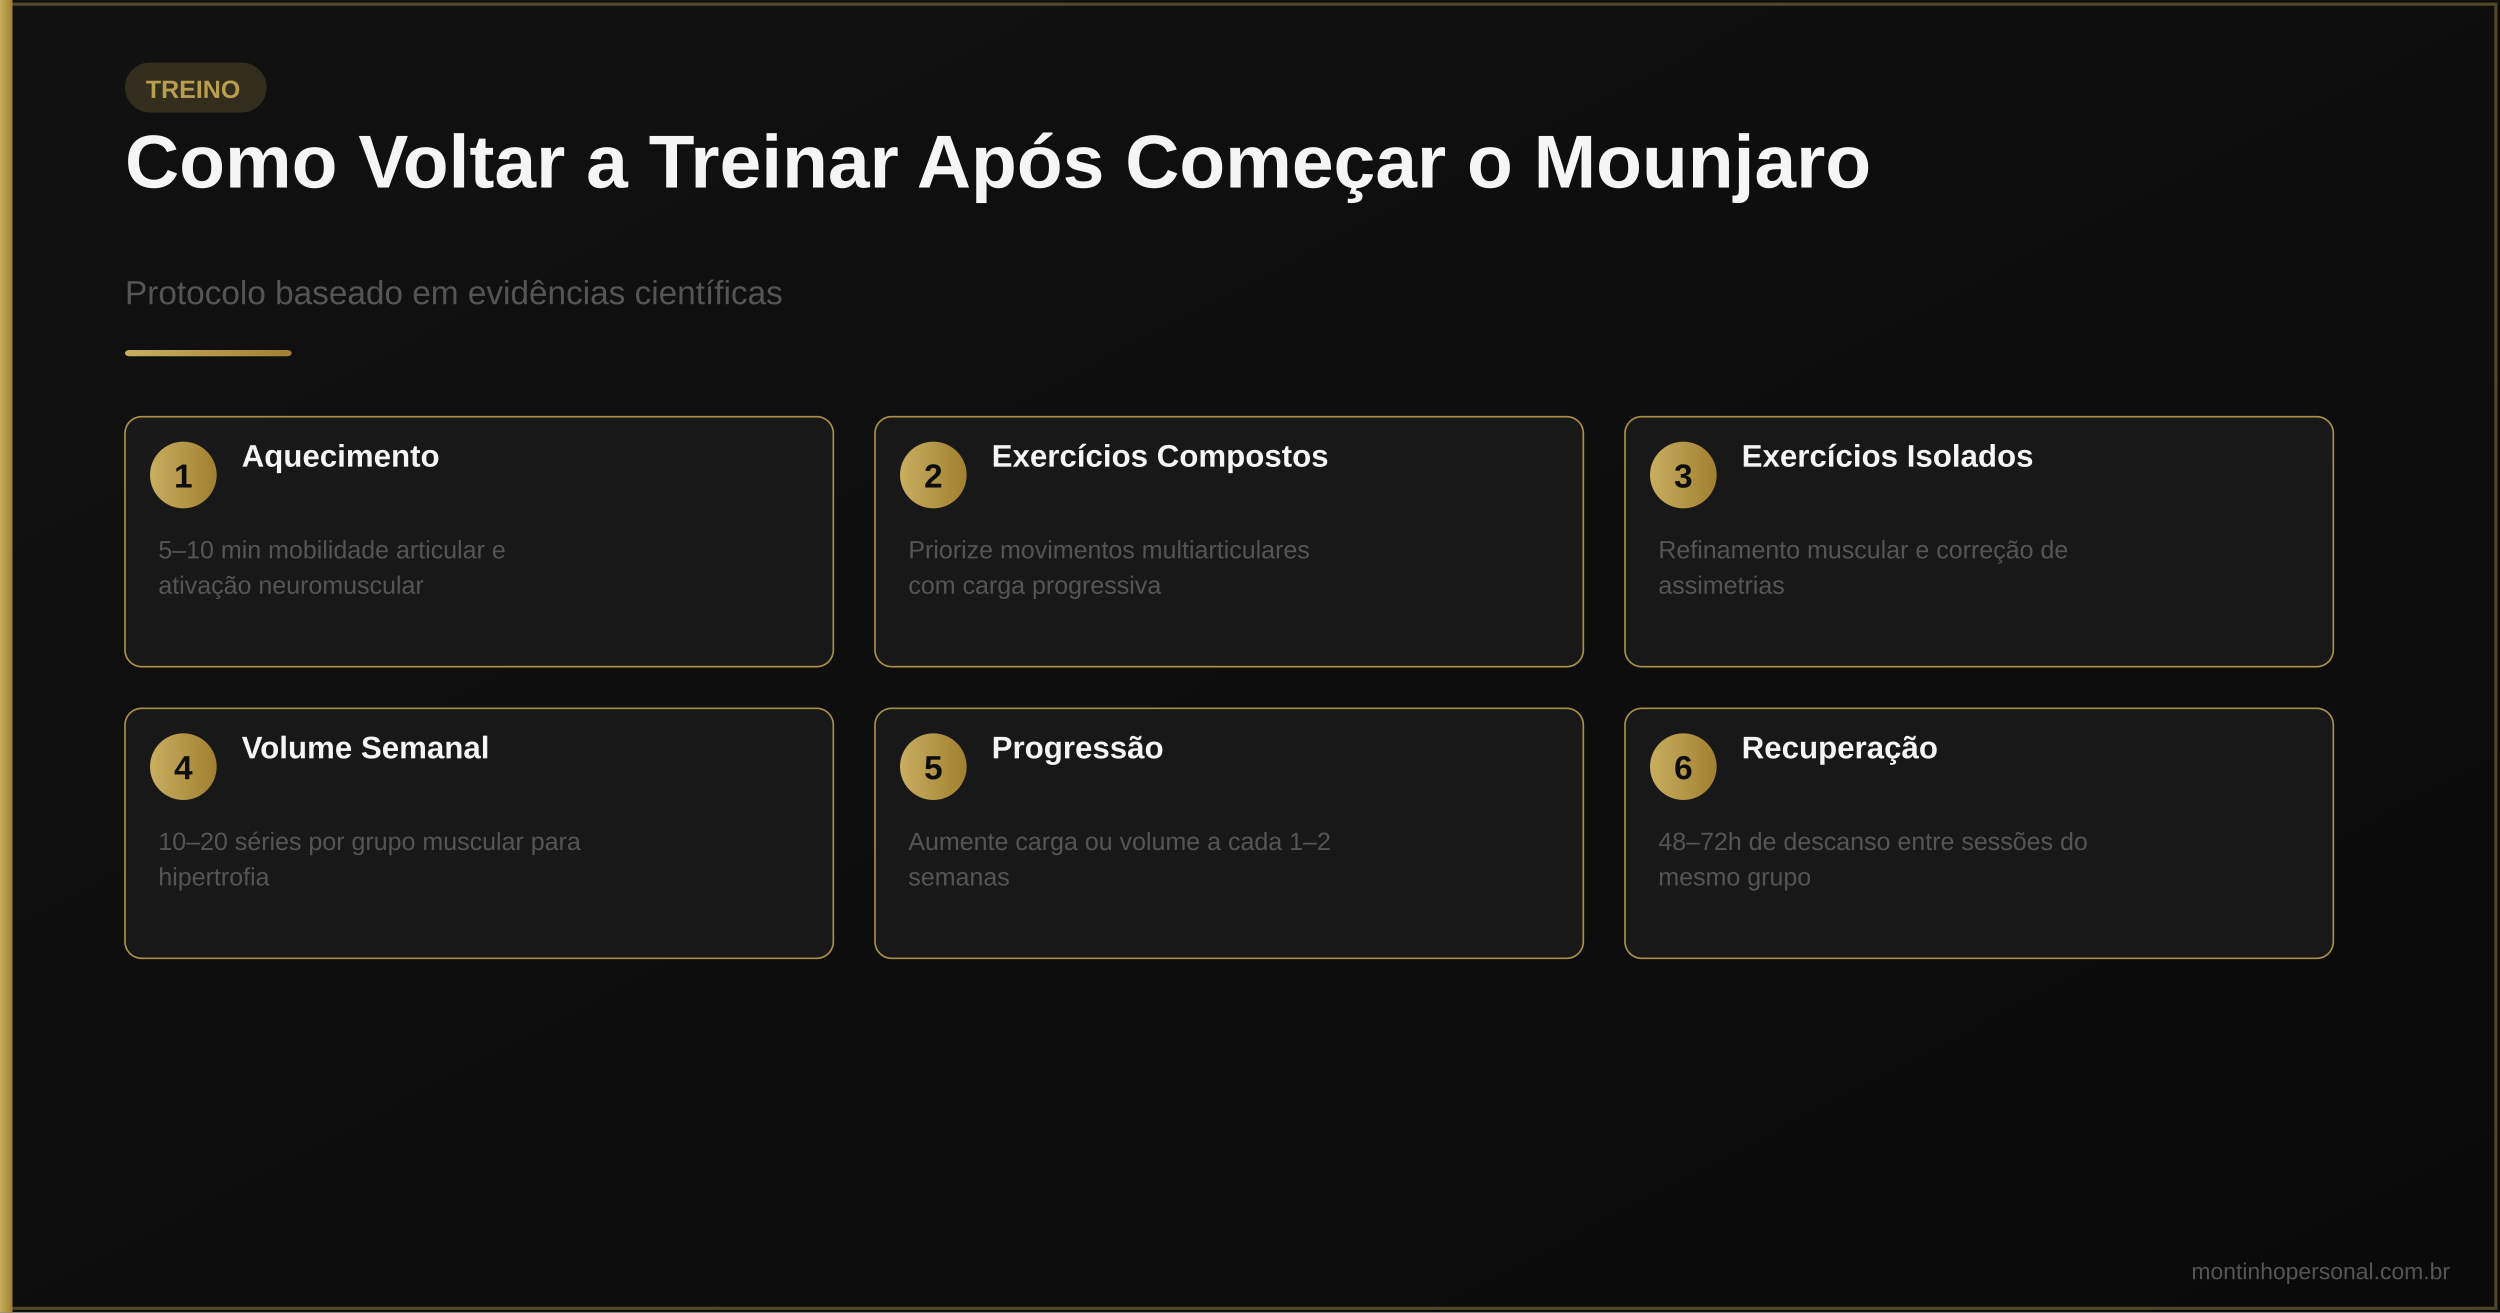
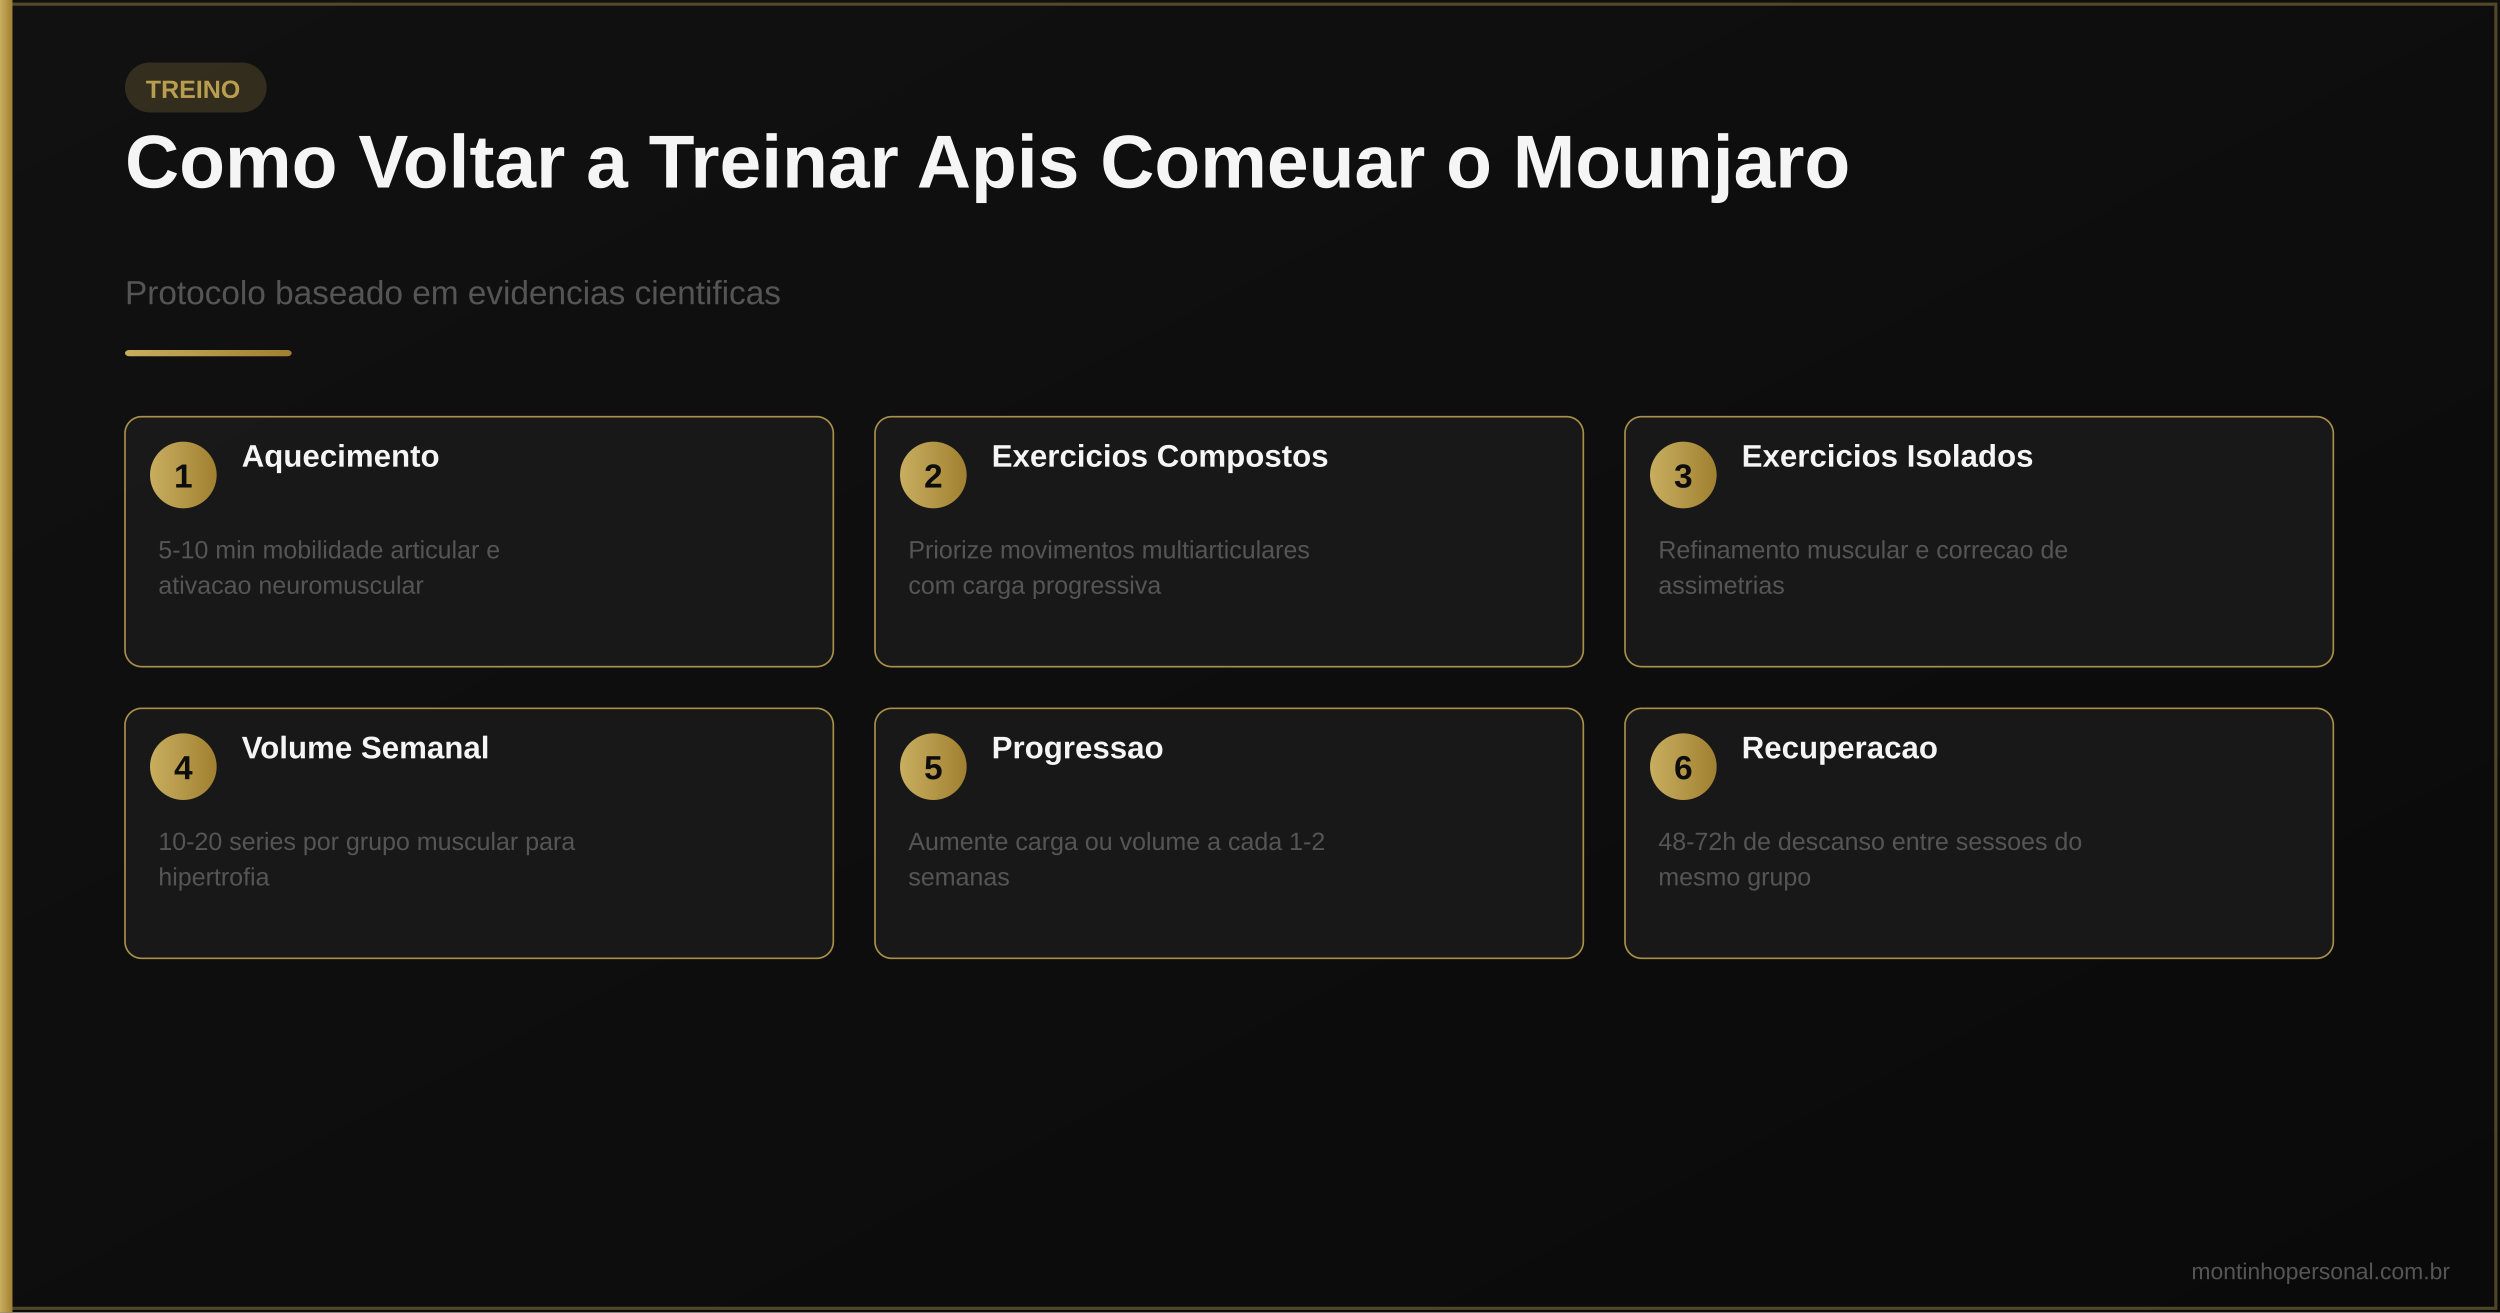
- <svg xmlns="http://www.w3.org/2000/svg" viewBox="0 0 1200 630" width="1200" height="630" role="img" aria-label="Como Voltar a Treinar Após Começar o Mounjaro">
+ <svg xmlns="http://www.w3.org/2000/svg" viewBox="0 0 1200 630" width="1200" height="630" role="img" aria-label="Como Voltar a Treinar Apis Comeuar o Mounjaro">
  <defs>
    <linearGradient id="bg" x1="0" y1="0" x2="1" y2="1">
      <stop offset="0%" stop-color="#111111" />
      <stop offset="100%" stop-color="#0a0a0a" />
    </linearGradient>
    <linearGradient id="gold" x1="0" y1="0" x2="1" y2="0">
      <stop offset="0%" stop-color="#C9AE60" />
      <stop offset="100%" stop-color="#A08030" />
    </linearGradient>
  </defs>
  <rect width="1200" height="630" fill="url(#bg)" />
  <rect x="2" y="2" width="1196" height="626" fill="none" stroke="#BA9E50" stroke-width="1.5" opacity="0.4" />
  <rect x="0" y="0" width="6" height="630" fill="url(#gold)" />
  <text x="1176" y="614" font-family="Arial,sans-serif" font-size="11" fill="#555555" text-anchor="end">montinhopersonal.com.br</text>
  <rect x="60" y="30" width="68" height="24" rx="12" fill="#BA9E50" opacity="0.2" />
  <text x="70" y="47" font-family="Arial,sans-serif" font-size="12" fill="#BA9E50" font-weight="bold">TREINO</text>
-   <text x="60" y="90" font-family="Arial,sans-serif" font-size="36" fill="#F5F5F5" font-weight="bold">Como Voltar a Treinar Após Começar o Mounjaro</text>
-   <text x="60" y="146" font-family="Arial,sans-serif" font-size="16" fill="#555555">Protocolo baseado em evidências científicas</text>
+   <text x="60" y="90" font-family="Arial,sans-serif" font-size="36" fill="#F5F5F5" font-weight="bold">Como Voltar a Treinar Apis Comeuar o Mounjaro</text>
+   <text x="60" y="146" font-family="Arial,sans-serif" font-size="16" fill="#555555">Protocolo baseado em evidencias cientificas</text>
  <rect x="60" y="168" width="80" height="3" rx="2" fill="url(#gold)" />
  <rect x="60" y="200" width="340" height="120" rx="8" fill="#1a1a1a" stroke="#BA9E50" stroke-width="0.8" opacity="0.9" />
  <circle cx="88" cy="228" r="16" fill="url(#gold)" />
  <text x="88" y="234" font-family="Arial,sans-serif" font-size="16" fill="#0d0d0d" text-anchor="middle" font-weight="bold">1</text>
  <text x="116" y="224" font-family="Arial,sans-serif" font-size="15" fill="#F5F5F5" font-weight="bold">Aquecimento</text>
-   <text x="76" y="268" font-family="Arial,sans-serif" font-size="12" fill="#555555">5–10 min mobilidade articular e</text>
-   <text x="76" y="285" font-family="Arial,sans-serif" font-size="12" fill="#555555">ativação neuromuscular</text>
+   <text x="76" y="268" font-family="Arial,sans-serif" font-size="12" fill="#555555">5-10 min mobilidade articular e</text>
+   <text x="76" y="285" font-family="Arial,sans-serif" font-size="12" fill="#555555">ativacao neuromuscular</text>
  <rect x="420" y="200" width="340" height="120" rx="8" fill="#1a1a1a" stroke="#BA9E50" stroke-width="0.8" opacity="0.9" />
  <circle cx="448" cy="228" r="16" fill="url(#gold)" />
  <text x="448" y="234" font-family="Arial,sans-serif" font-size="16" fill="#0d0d0d" text-anchor="middle" font-weight="bold">2</text>
-   <text x="476" y="224" font-family="Arial,sans-serif" font-size="15" fill="#F5F5F5" font-weight="bold">Exercícios Compostos</text>
+   <text x="476" y="224" font-family="Arial,sans-serif" font-size="15" fill="#F5F5F5" font-weight="bold">Exercicios Compostos</text>
  <text x="436" y="268" font-family="Arial,sans-serif" font-size="12" fill="#555555">Priorize movimentos multiarticulares</text>
  <text x="436" y="285" font-family="Arial,sans-serif" font-size="12" fill="#555555">com carga progressiva</text>
  <rect x="780" y="200" width="340" height="120" rx="8" fill="#1a1a1a" stroke="#BA9E50" stroke-width="0.8" opacity="0.9" />
  <circle cx="808" cy="228" r="16" fill="url(#gold)" />
  <text x="808" y="234" font-family="Arial,sans-serif" font-size="16" fill="#0d0d0d" text-anchor="middle" font-weight="bold">3</text>
-   <text x="836" y="224" font-family="Arial,sans-serif" font-size="15" fill="#F5F5F5" font-weight="bold">Exercícios Isolados</text>
-   <text x="796" y="268" font-family="Arial,sans-serif" font-size="12" fill="#555555">Refinamento muscular e correção de</text>
+   <text x="836" y="224" font-family="Arial,sans-serif" font-size="15" fill="#F5F5F5" font-weight="bold">Exercicios Isolados</text>
+   <text x="796" y="268" font-family="Arial,sans-serif" font-size="12" fill="#555555">Refinamento muscular e correcao de</text>
  <text x="796" y="285" font-family="Arial,sans-serif" font-size="12" fill="#555555">assimetrias</text>
  <rect x="60" y="340" width="340" height="120" rx="8" fill="#1a1a1a" stroke="#BA9E50" stroke-width="0.8" opacity="0.9" />
  <circle cx="88" cy="368" r="16" fill="url(#gold)" />
  <text x="88" y="374" font-family="Arial,sans-serif" font-size="16" fill="#0d0d0d" text-anchor="middle" font-weight="bold">4</text>
  <text x="116" y="364" font-family="Arial,sans-serif" font-size="15" fill="#F5F5F5" font-weight="bold">Volume Semanal</text>
-   <text x="76" y="408" font-family="Arial,sans-serif" font-size="12" fill="#555555">10–20 séries por grupo muscular para</text>
+   <text x="76" y="408" font-family="Arial,sans-serif" font-size="12" fill="#555555">10-20 series por grupo muscular para</text>
  <text x="76" y="425" font-family="Arial,sans-serif" font-size="12" fill="#555555">hipertrofia</text>
  <rect x="420" y="340" width="340" height="120" rx="8" fill="#1a1a1a" stroke="#BA9E50" stroke-width="0.8" opacity="0.9" />
  <circle cx="448" cy="368" r="16" fill="url(#gold)" />
  <text x="448" y="374" font-family="Arial,sans-serif" font-size="16" fill="#0d0d0d" text-anchor="middle" font-weight="bold">5</text>
-   <text x="476" y="364" font-family="Arial,sans-serif" font-size="15" fill="#F5F5F5" font-weight="bold">Progressão</text>
-   <text x="436" y="408" font-family="Arial,sans-serif" font-size="12" fill="#555555">Aumente carga ou volume a cada 1–2</text>
+   <text x="476" y="364" font-family="Arial,sans-serif" font-size="15" fill="#F5F5F5" font-weight="bold">Progressao</text>
+   <text x="436" y="408" font-family="Arial,sans-serif" font-size="12" fill="#555555">Aumente carga ou volume a cada 1-2</text>
  <text x="436" y="425" font-family="Arial,sans-serif" font-size="12" fill="#555555">semanas</text>
  <rect x="780" y="340" width="340" height="120" rx="8" fill="#1a1a1a" stroke="#BA9E50" stroke-width="0.8" opacity="0.9" />
  <circle cx="808" cy="368" r="16" fill="url(#gold)" />
  <text x="808" y="374" font-family="Arial,sans-serif" font-size="16" fill="#0d0d0d" text-anchor="middle" font-weight="bold">6</text>
-   <text x="836" y="364" font-family="Arial,sans-serif" font-size="15" fill="#F5F5F5" font-weight="bold">Recuperação</text>
-   <text x="796" y="408" font-family="Arial,sans-serif" font-size="12" fill="#555555">48–72h de descanso entre sessões do</text>
+   <text x="836" y="364" font-family="Arial,sans-serif" font-size="15" fill="#F5F5F5" font-weight="bold">Recuperacao</text>
+   <text x="796" y="408" font-family="Arial,sans-serif" font-size="12" fill="#555555">48-72h de descanso entre sessoes do</text>
  <text x="796" y="425" font-family="Arial,sans-serif" font-size="12" fill="#555555">mesmo grupo</text>
</svg>
